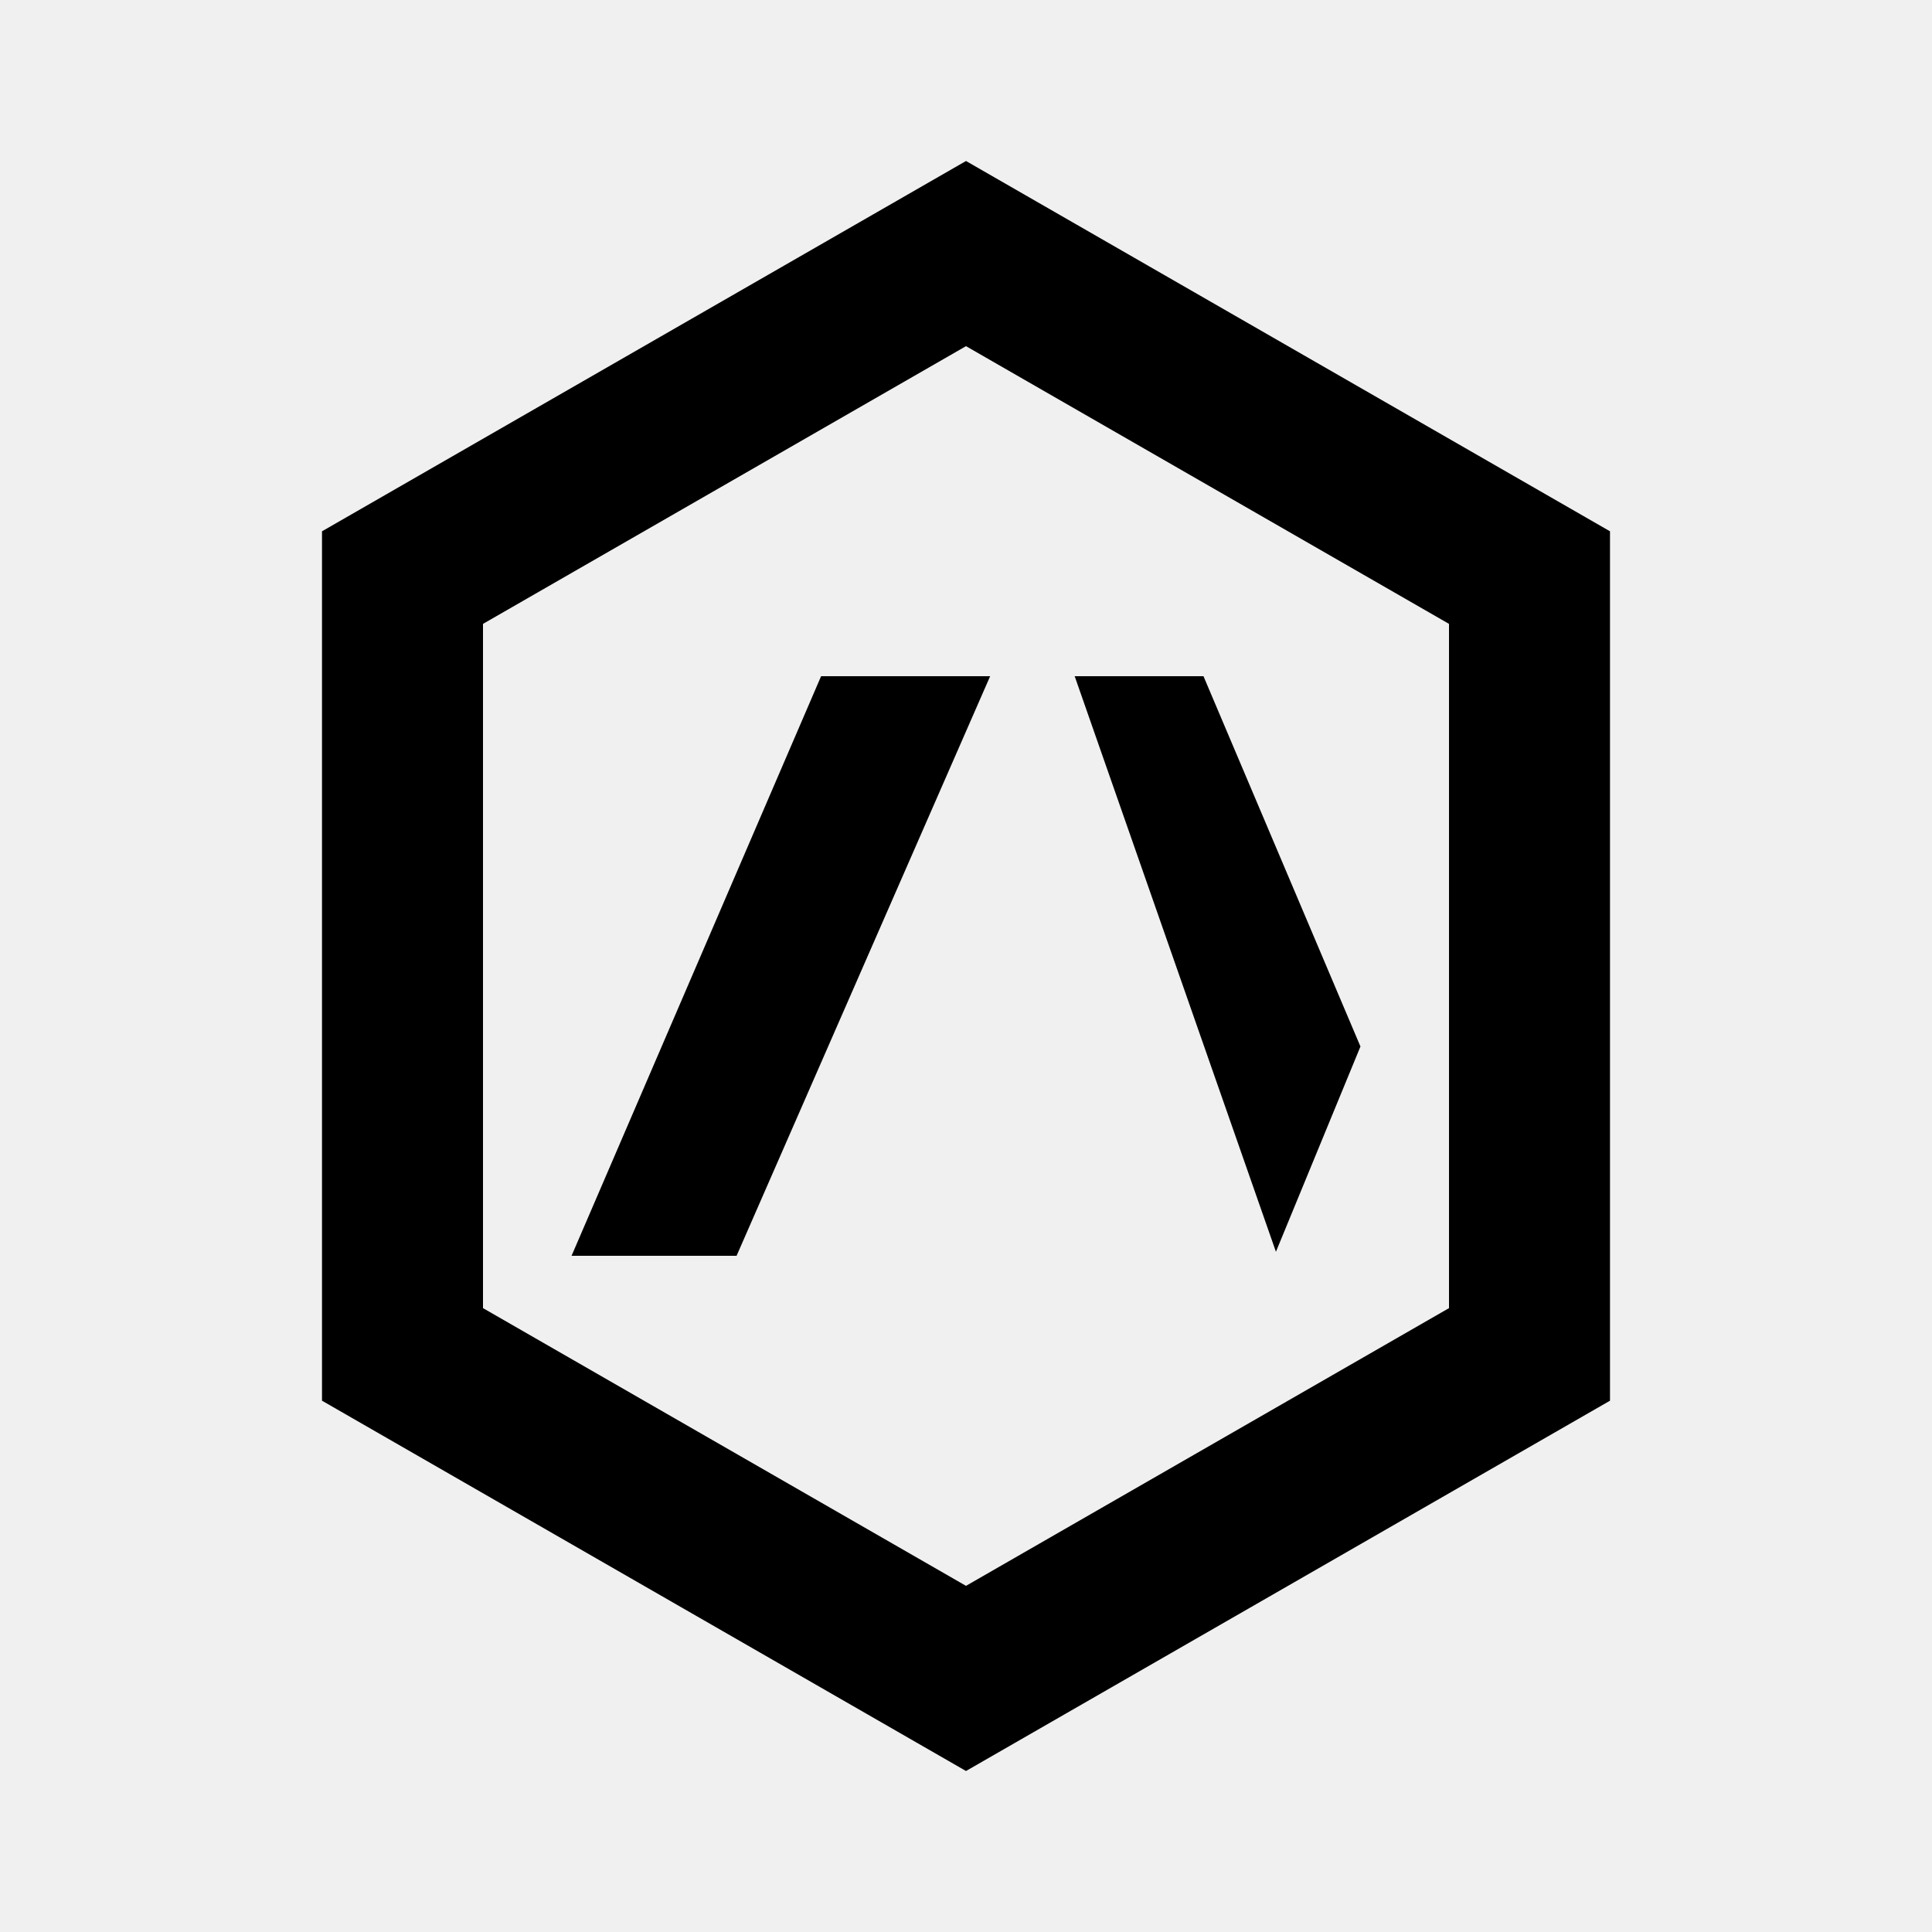
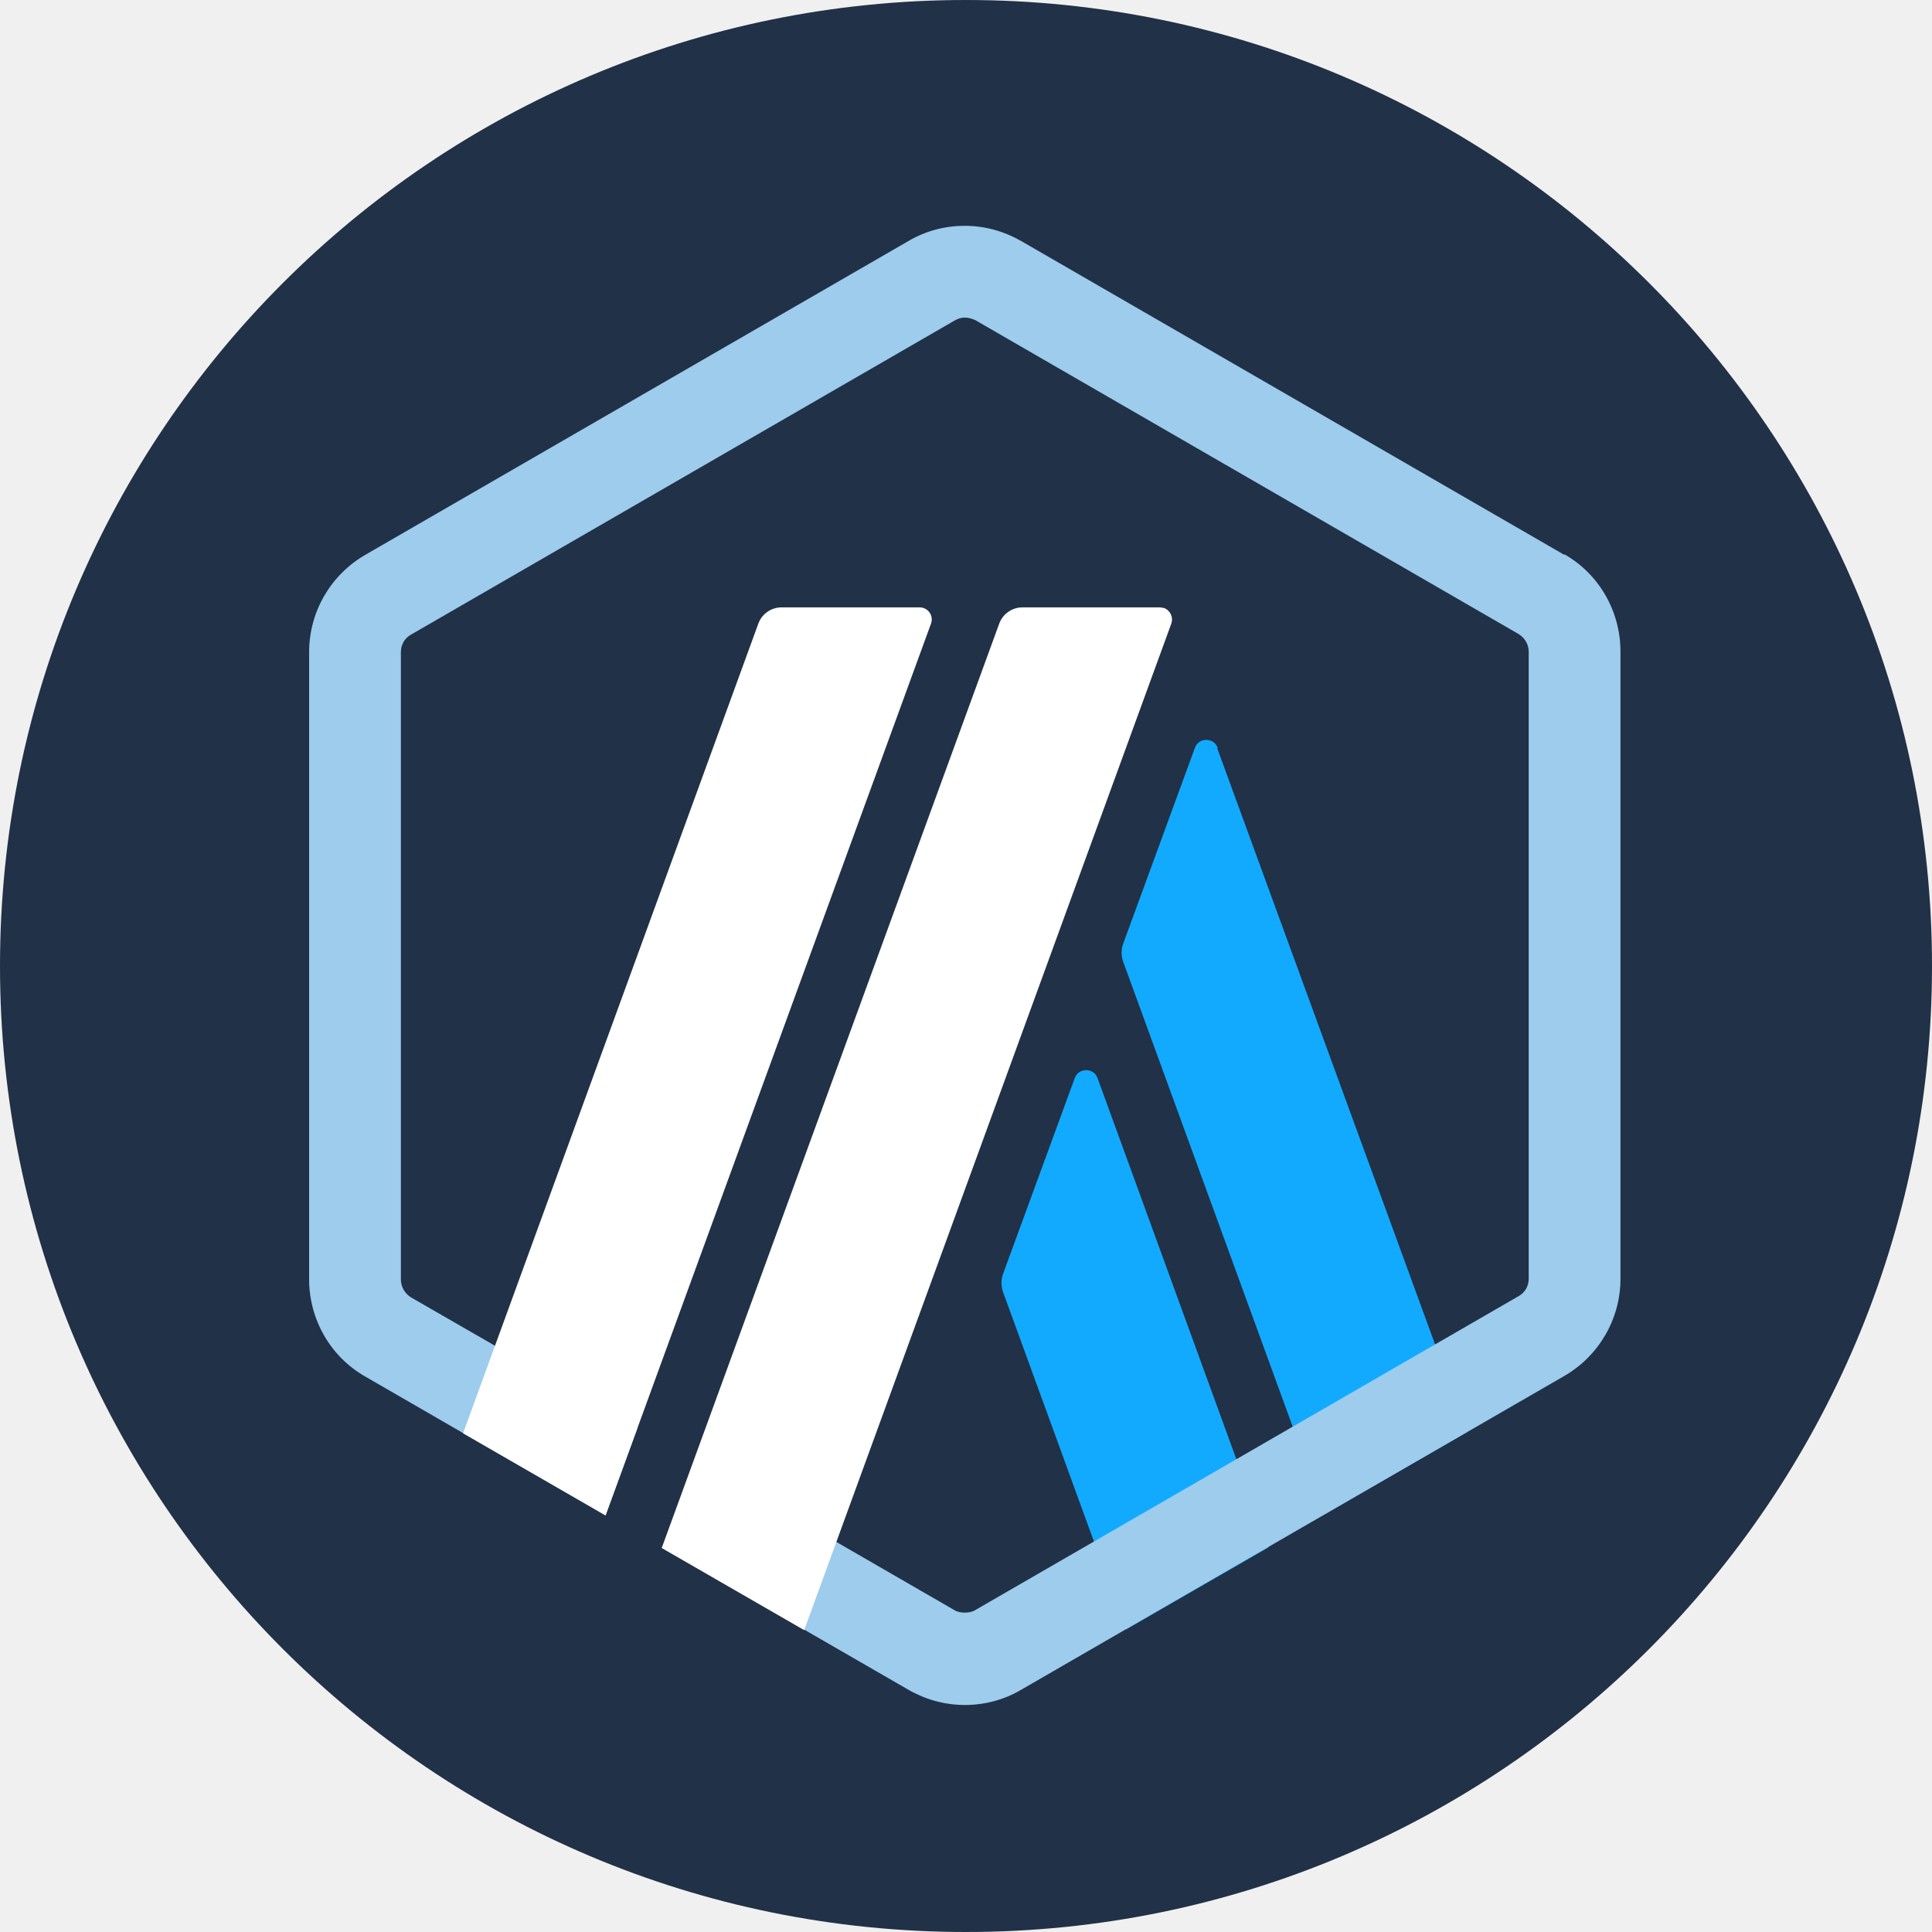
- <svg xmlns="http://www.w3.org/2000/svg" viewBox="0 0 24 24">
-   <path fill="currentColor" d="m12 2 8 4.6v10.8L12 22l-8-4.6V6.6L12 2Zm0 2.3L6 7.75v8.5l6 3.45 6-3.45v-8.5L12 4.3Zm-1.8 4.1h2.1l-3.15 7.2H7.1l3.1-7.2Zm3.15 0h1.6l1.95 4.6-1.05 2.55-2.5-7.15Z" />
+ <svg xmlns="http://www.w3.org/2000/svg" width="32" height="32" fill="none" viewBox="0 0 32 32">
+   <circle cx="16" cy="16" r="16" fill="#213147" />
+   <path fill="#12AAFF" d="m17.8 17.86-1.19 3.25c-.03.09-.03.19 0 .28l2.04 5.6 2.36-1.36-2.83-7.77c-.06-.18-.32-.18-.38 0m2.37-5.47c-.06-.18-.32-.18-.38 0l-1.19 3.25c-.03.09-.03.19 0 .28l3.34 9.16 2.36-1.36-4.14-11.33z" />
+   <path fill="#9DCCED" d="m25.91 9.19-9-5.2c-.28-.16-.6-.25-.93-.25-.32 0-.64.08-.93.25l-9 5.2c-.57.33-.93.94-.93 1.61v10.39c0 .66.35 1.28.93 1.61l3.98 2.3.53-1.45-3.75-2.16a.35.35 0 0 1-.17-.29V10.8c0-.12.06-.23.17-.29l9-5.2c.05-.03.11-.05.17-.05s.12.02.17.04l9 5.2c.1.06.17.17.17.29v10.39c0 .12-.06.23-.17.29l-9 5.2c-.05.03-.11.04-.17.04s-.12-.01-.17-.04l-3.67-2.12-1.18 1.08 4.09 2.36c.28.16.6.25.93.25.32 0 .64-.08.93-.25l9-5.2c.57-.33.93-.94.93-1.61V10.79c0-.66-.35-1.28-.93-1.61z" />
+   <path fill="#fff" d="M12.94 10.06a.41.41 0 0 0-.38.27L7.67 23.74l2.36 1.36 5.39-14.77a.2.2 0 0 0-.19-.27zm6.27 0h-2.28a.41.41 0 0 0-.38.27l-5.59 15.31L13.32 27l6.08-16.67a.204.204 0 0 0-.12-.26c-.02 0-.05-.01-.07-.01" />
</svg>
